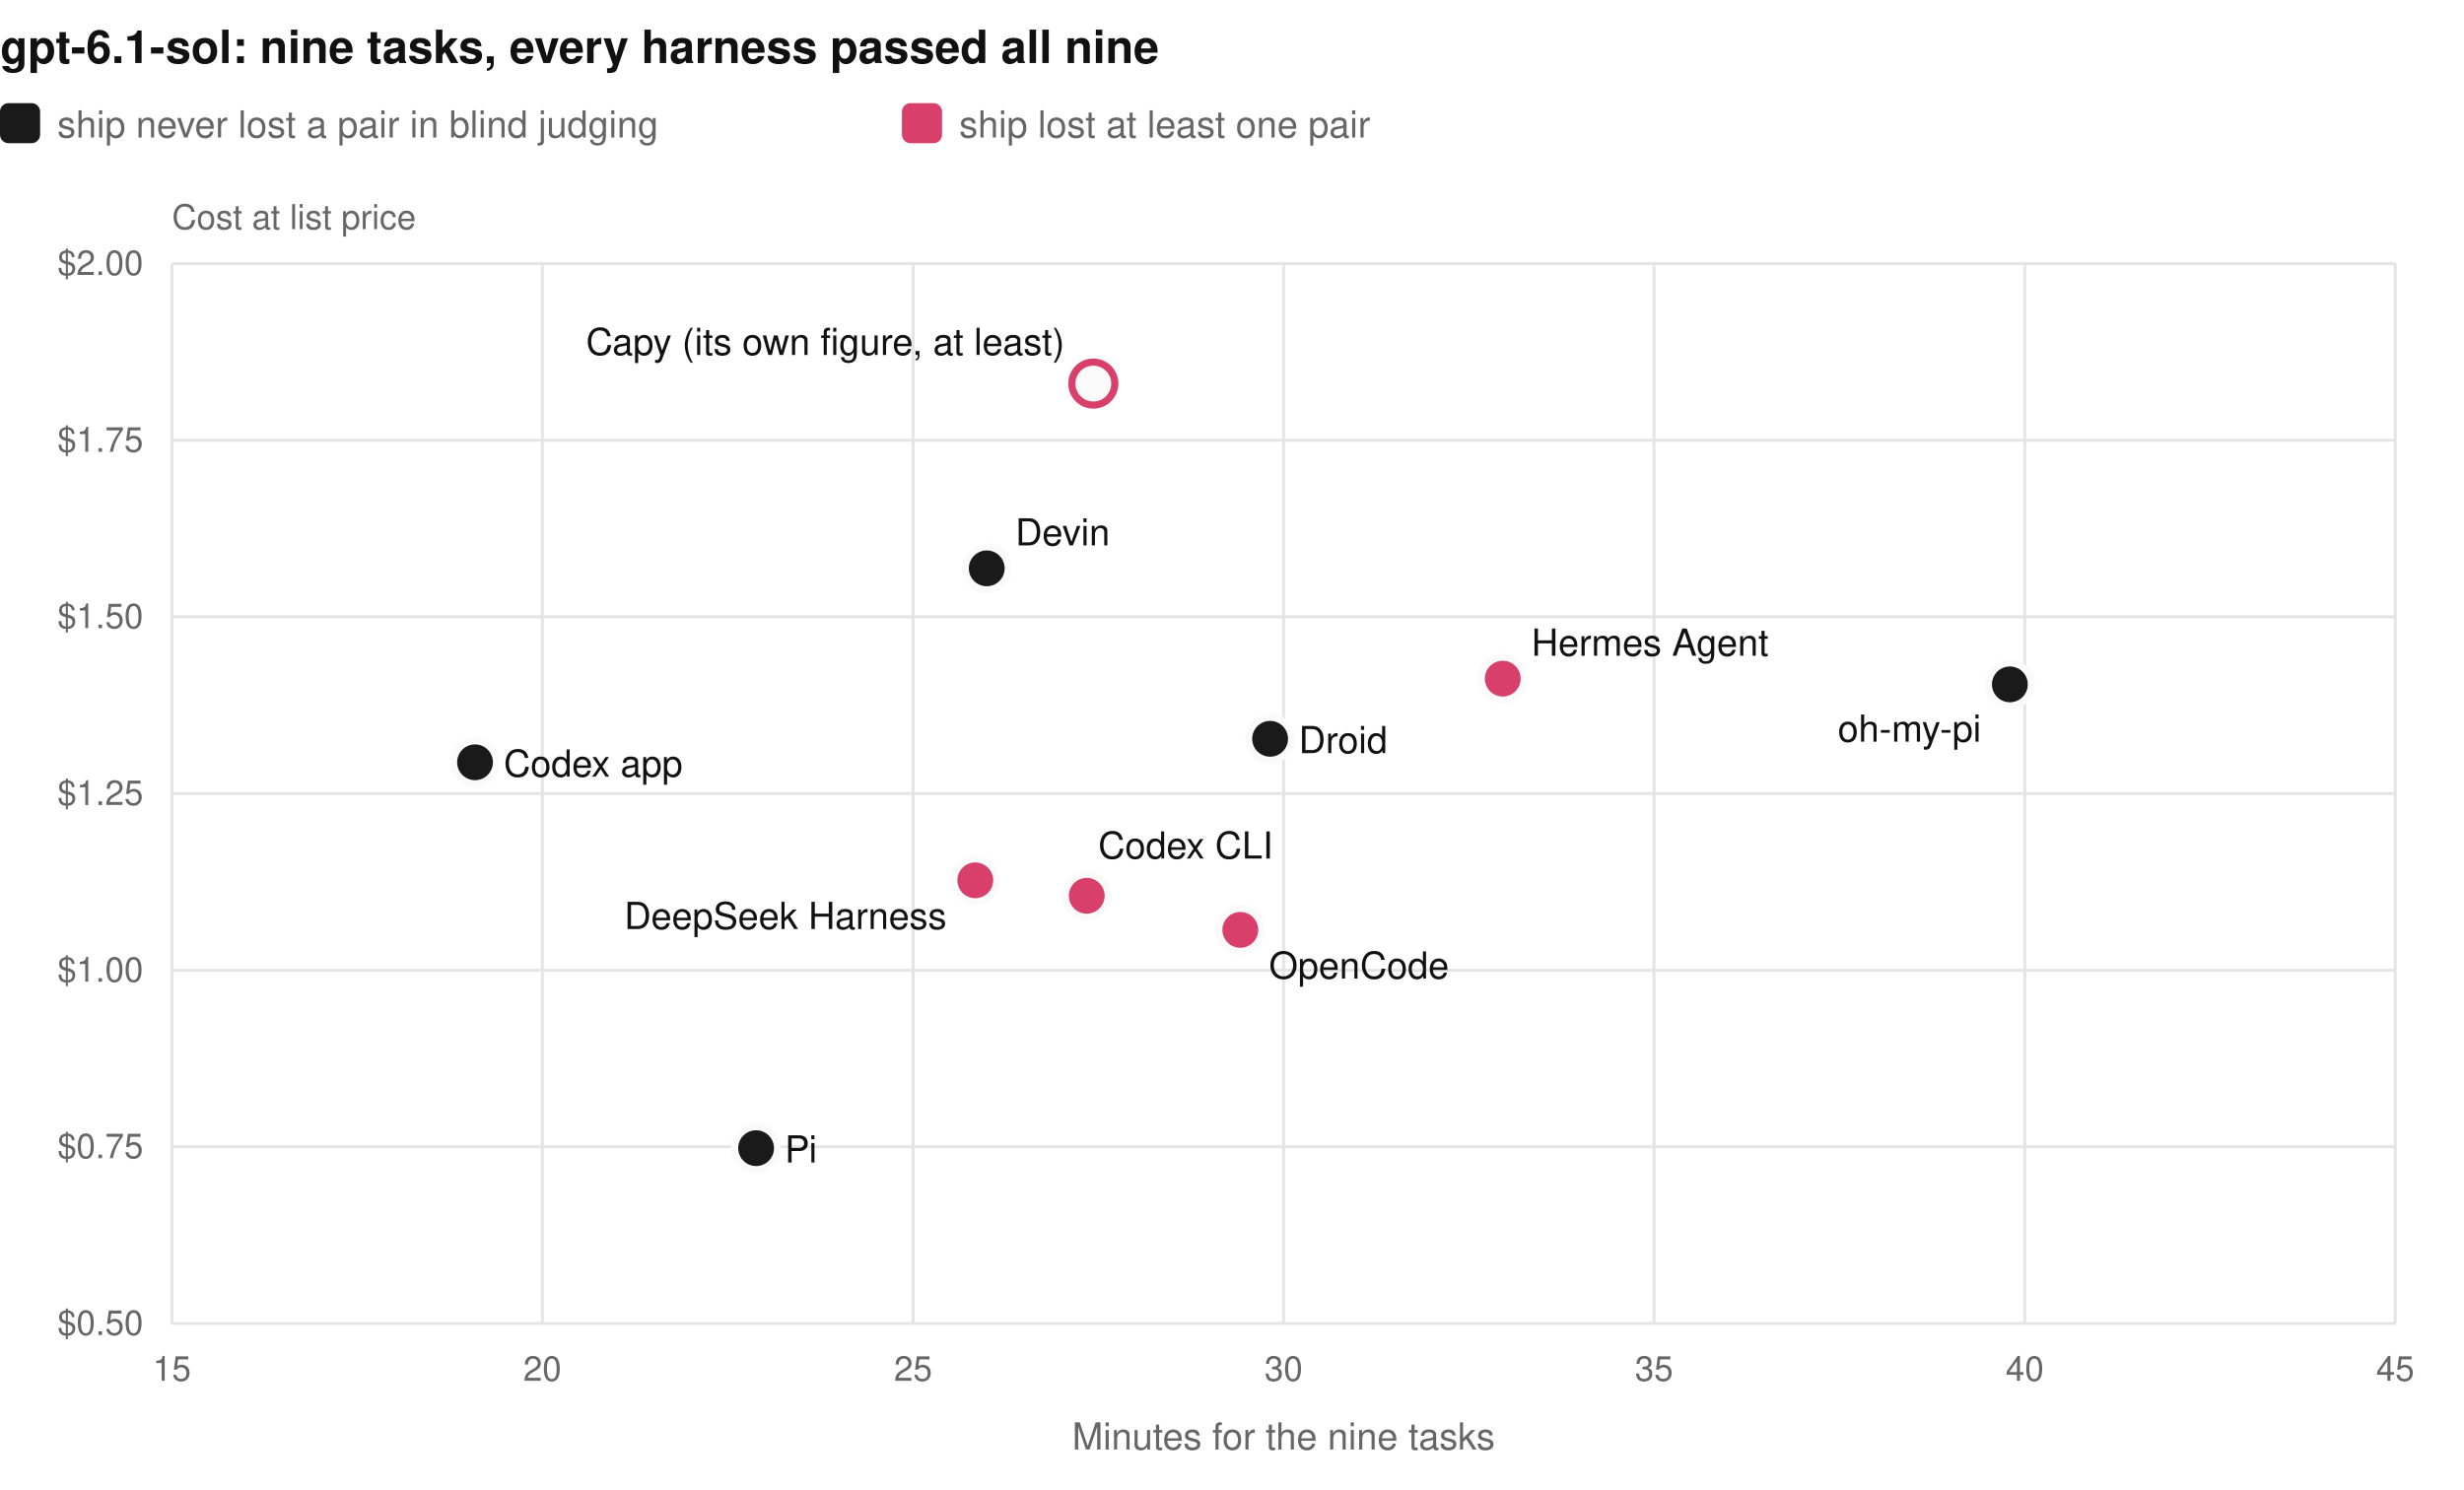
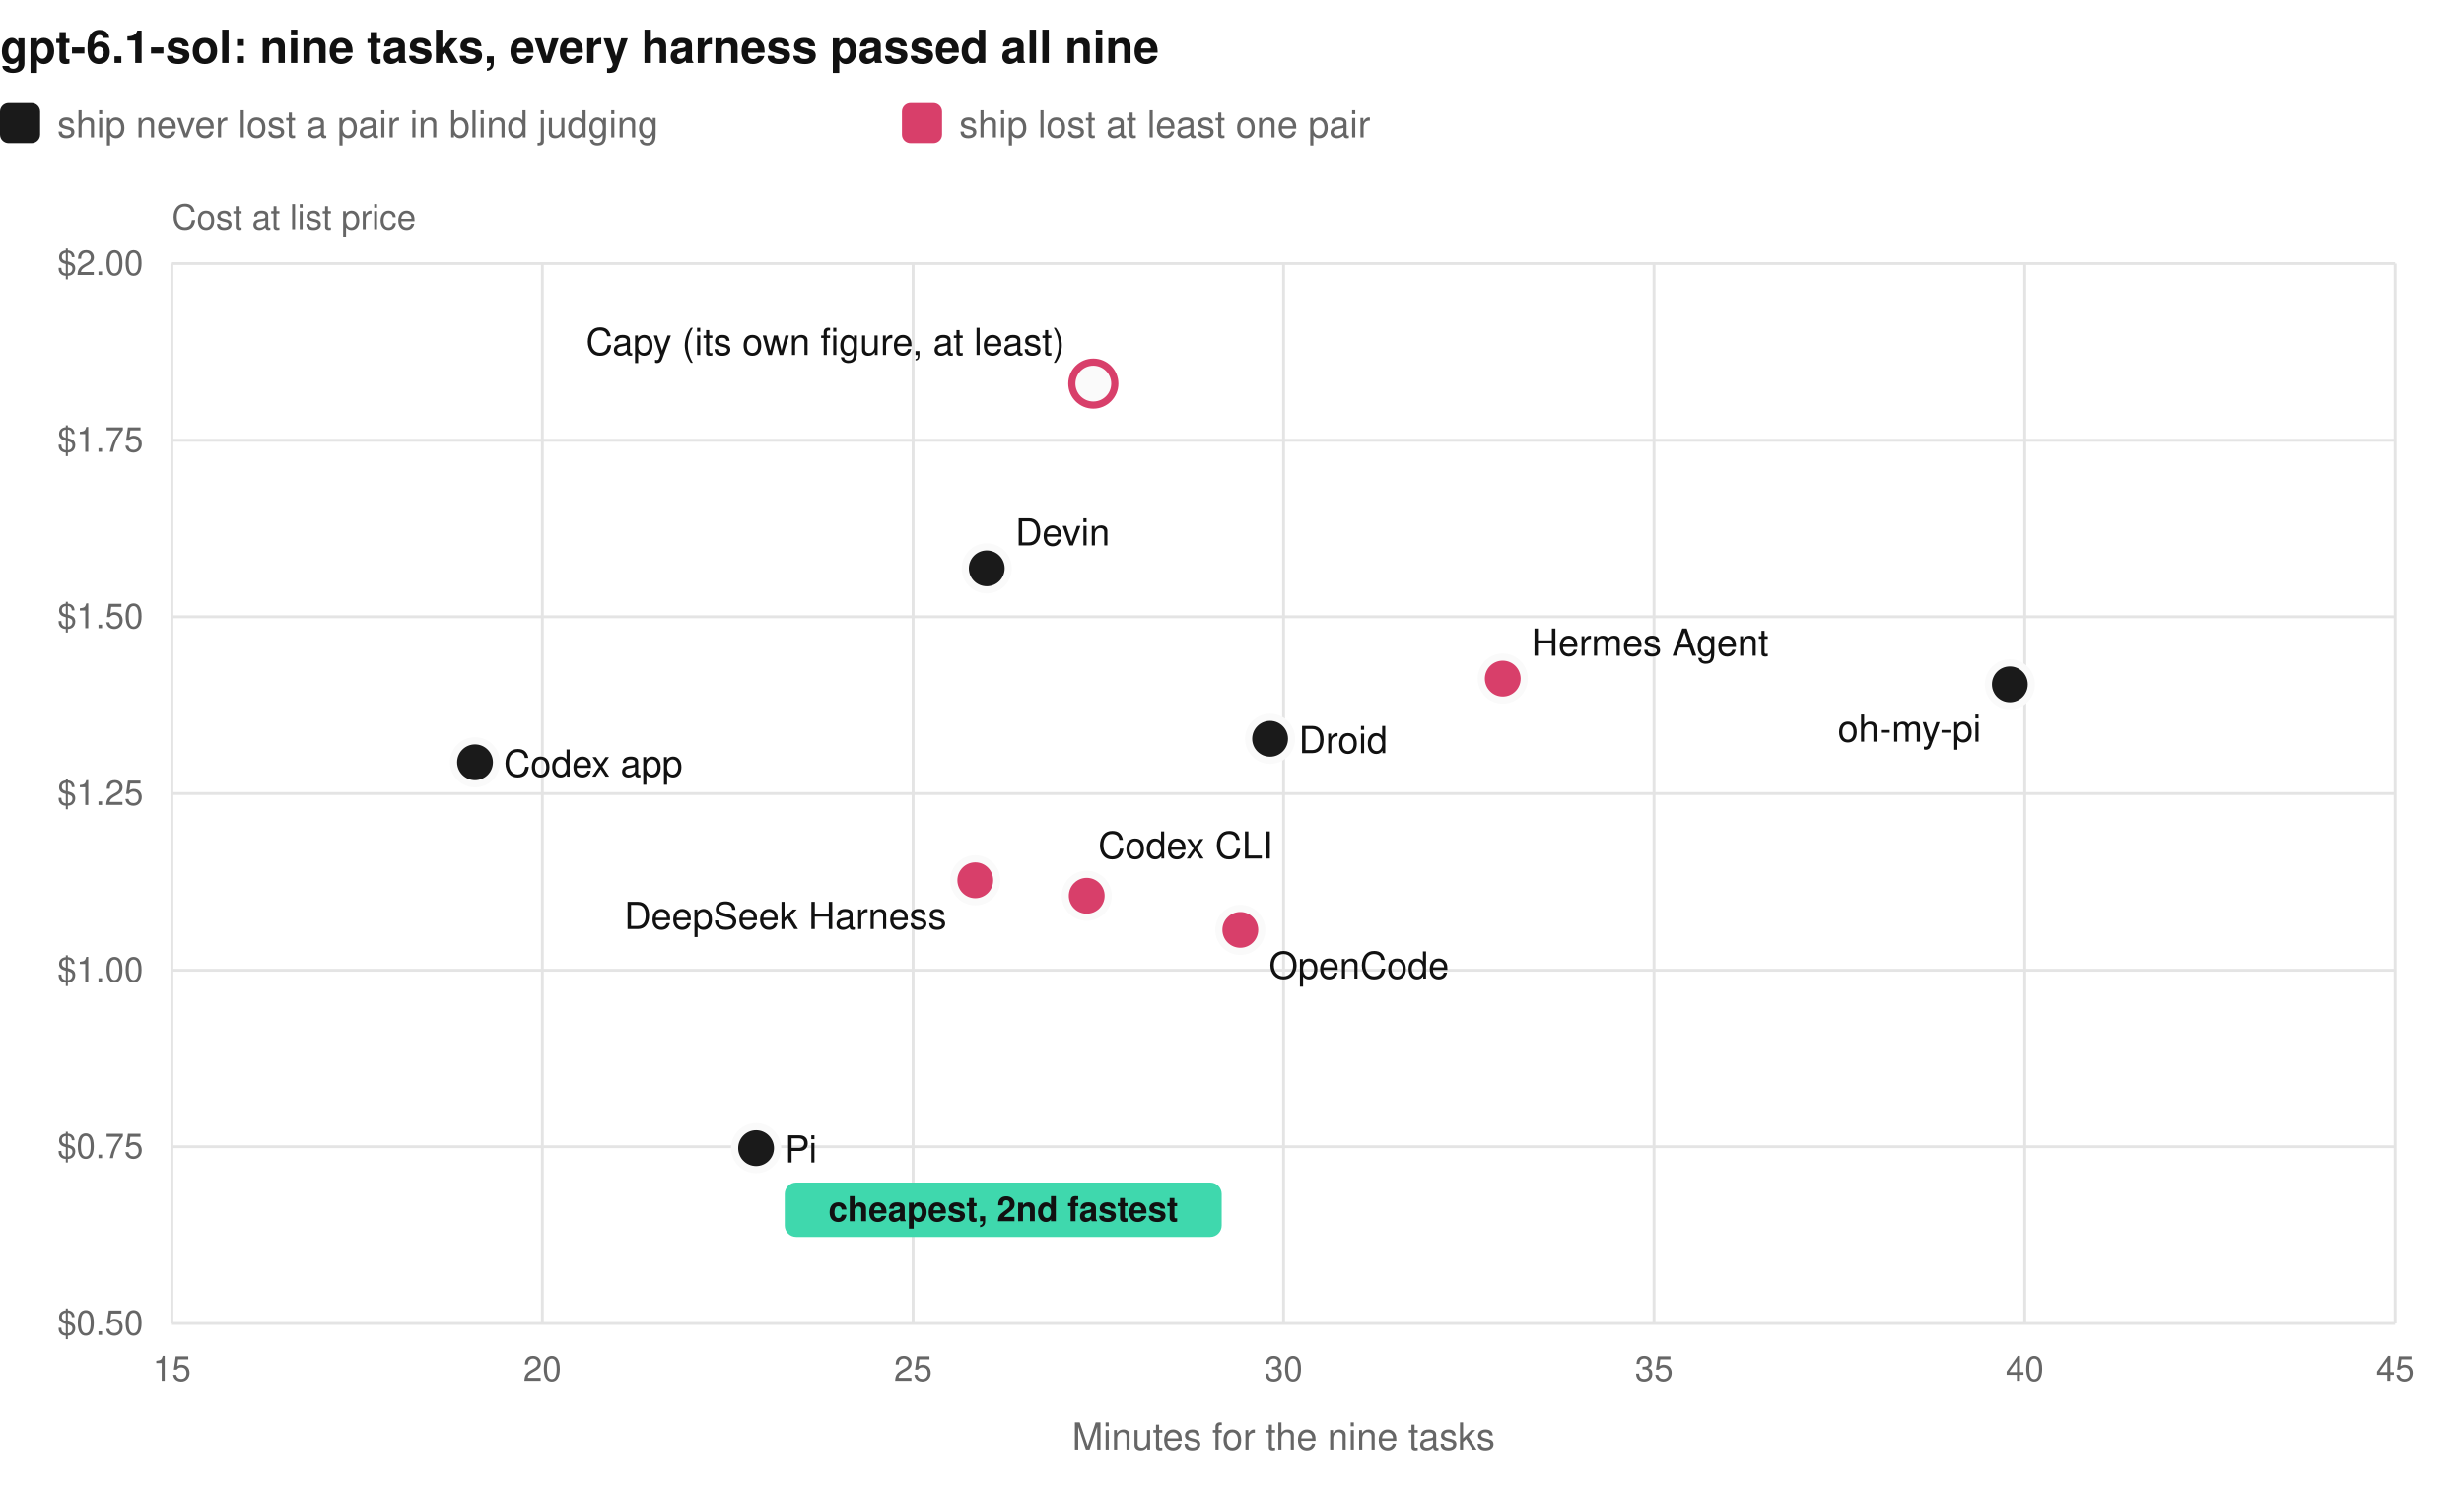
<svg xmlns="http://www.w3.org/2000/svg" viewBox="0 0 860 520" width="860" height="520" role="img" aria-label="gpt-6.1-sol: nine tasks, every harness passed all nine" font-family="Helvetica Neue, Helvetica, Arial, sans-serif">
  <text x="0.0" y="22.0" font-size="16" fill="#111111" text-anchor="start" font-weight="600">gpt-6.1-sol: nine tasks, every harness passed all nine</text>
  <rect x="0" y="36" width="14" height="14" rx="3" fill="#1a1a1a" />
  <text x="20.0" y="48.0" font-size="13" fill="#666666" text-anchor="start" font-weight="400">ship never lost a pair in blind judging</text>
  <rect x="314.8" y="36" width="14" height="14" rx="3" fill="#d83f6a" />
  <text x="334.8" y="48.0" font-size="13" fill="#666666" text-anchor="start" font-weight="400">ship lost at least one pair</text>
  <line x1="60.0" y1="92" x2="60.0" y2="462" stroke="#e4e4e4" />
  <text x="60.0" y="482.0" font-size="12" fill="#666666" text-anchor="middle" font-weight="400">15</text>
  <line x1="189.3" y1="92" x2="189.3" y2="462" stroke="#e4e4e4" />
  <text x="189.3" y="482.0" font-size="12" fill="#666666" text-anchor="middle" font-weight="400">20</text>
  <line x1="318.7" y1="92" x2="318.7" y2="462" stroke="#e4e4e4" />
  <text x="318.7" y="482.0" font-size="12" fill="#666666" text-anchor="middle" font-weight="400">25</text>
  <line x1="448.0" y1="92" x2="448.0" y2="462" stroke="#e4e4e4" />
  <text x="448.0" y="482.0" font-size="12" fill="#666666" text-anchor="middle" font-weight="400">30</text>
  <line x1="577.3" y1="92" x2="577.3" y2="462" stroke="#e4e4e4" />
  <text x="577.3" y="482.0" font-size="12" fill="#666666" text-anchor="middle" font-weight="400">35</text>
  <line x1="706.7" y1="92" x2="706.7" y2="462" stroke="#e4e4e4" />
  <text x="706.7" y="482.0" font-size="12" fill="#666666" text-anchor="middle" font-weight="400">40</text>
  <line x1="836.0" y1="92" x2="836.0" y2="462" stroke="#e4e4e4" />
  <text x="836.0" y="482.0" font-size="12" fill="#666666" text-anchor="middle" font-weight="400">45</text>
  <line x1="60" y1="462.0" x2="836" y2="462.0" stroke="#e4e4e4" />
  <text x="50.0" y="466.0" font-size="12" fill="#666666" text-anchor="end" font-weight="400">$0.50</text>
  <line x1="60" y1="400.3" x2="836" y2="400.3" stroke="#e4e4e4" />
  <text x="50.0" y="404.3" font-size="12" fill="#666666" text-anchor="end" font-weight="400">$0.75</text>
  <line x1="60" y1="338.7" x2="836" y2="338.7" stroke="#e4e4e4" />
  <text x="50.0" y="342.7" font-size="12" fill="#666666" text-anchor="end" font-weight="400">$1.00</text>
  <line x1="60" y1="277.0" x2="836" y2="277.0" stroke="#e4e4e4" />
  <text x="50.0" y="281.0" font-size="12" fill="#666666" text-anchor="end" font-weight="400">$1.25</text>
  <line x1="60" y1="215.3" x2="836" y2="215.3" stroke="#e4e4e4" />
  <text x="50.0" y="219.3" font-size="12" fill="#666666" text-anchor="end" font-weight="400">$1.50</text>
  <line x1="60" y1="153.7" x2="836" y2="153.7" stroke="#e4e4e4" />
  <text x="50.0" y="157.7" font-size="12" fill="#666666" text-anchor="end" font-weight="400">$1.75</text>
  <line x1="60" y1="92.0" x2="836" y2="92.0" stroke="#e4e4e4" />
  <text x="50.0" y="96.0" font-size="12" fill="#666666" text-anchor="end" font-weight="400">$2.00</text>
  <text x="448.0" y="506.0" font-size="13" fill="#666666" text-anchor="middle" font-weight="400">Minutes for the nine tasks</text>
  <text x="60.0" y="80.0" font-size="12" fill="#666666" text-anchor="start" font-weight="400">Cost at list price</text>
  <circle cx="165.8" cy="266.1" r="7.5" fill="#1a1a1a" stroke="#fafafa" stroke-width="2.5" />
  <text x="175.8" y="271.1" font-size="13" fill="#111111" text-anchor="start" font-weight="400">Codex app</text>
  <circle cx="263.9" cy="400.8" r="7.5" fill="#1a1a1a" stroke="#fafafa" stroke-width="2.5" />
  <text x="273.9" y="405.8" font-size="13" fill="#111111" text-anchor="start" font-weight="400">Pi</text>
+   <rect x="273.9" y="412.8" width="152.5" height="19" rx="4" fill="#3fd8ad" />
+   <text x="350.2" y="426.3" font-size="12" fill="#111111" text-anchor="middle" font-weight="600">cheapest, 2nd fastest</text>
  <circle cx="340.4" cy="307.3" r="7.5" fill="#d83f6a" stroke="#fafafa" stroke-width="2.5" />
  <text x="330.4" y="324.3" font-size="13" fill="#111111" text-anchor="end" font-weight="400">DeepSeek Harness</text>
  <circle cx="344.4" cy="198.4" r="7.5" fill="#1a1a1a" stroke="#fafafa" stroke-width="2.5" />
  <text x="354.4" y="190.4" font-size="13" fill="#111111" text-anchor="start" font-weight="400">Devin</text>
  <circle cx="379.3" cy="312.7" r="7.5" fill="#d83f6a" stroke="#fafafa" stroke-width="2.5" />
  <text x="383.3" y="299.7" font-size="13" fill="#111111" text-anchor="start" font-weight="400">Codex CLI</text>
  <circle cx="381.6" cy="133.9" r="7.5" fill="#fafafa" stroke="#d83f6a" stroke-width="2.5" />
  <text x="371.6" y="123.9" font-size="13" fill="#111111" text-anchor="end" font-weight="400">Capy (its own figure, at least)</text>
  <circle cx="432.9" cy="324.6" r="7.5" fill="#d83f6a" stroke="#fafafa" stroke-width="2.5" />
  <text x="442.9" y="341.6" font-size="13" fill="#111111" text-anchor="start" font-weight="400">OpenCode</text>
  <circle cx="443.3" cy="257.9" r="7.5" fill="#1a1a1a" stroke="#fafafa" stroke-width="2.5" />
  <text x="453.3" y="262.9" font-size="13" fill="#111111" text-anchor="start" font-weight="400">Droid</text>
  <circle cx="524.5" cy="236.9" r="7.5" fill="#d83f6a" stroke="#fafafa" stroke-width="2.5" />
  <text x="534.5" y="228.9" font-size="13" fill="#111111" text-anchor="start" font-weight="400">Hermes Agent</text>
  <circle cx="701.5" cy="238.9" r="7.5" fill="#1a1a1a" stroke="#fafafa" stroke-width="2.5" />
  <text x="691.5" y="258.9" font-size="13" fill="#111111" text-anchor="end" font-weight="400">oh-my-pi</text>
</svg>
